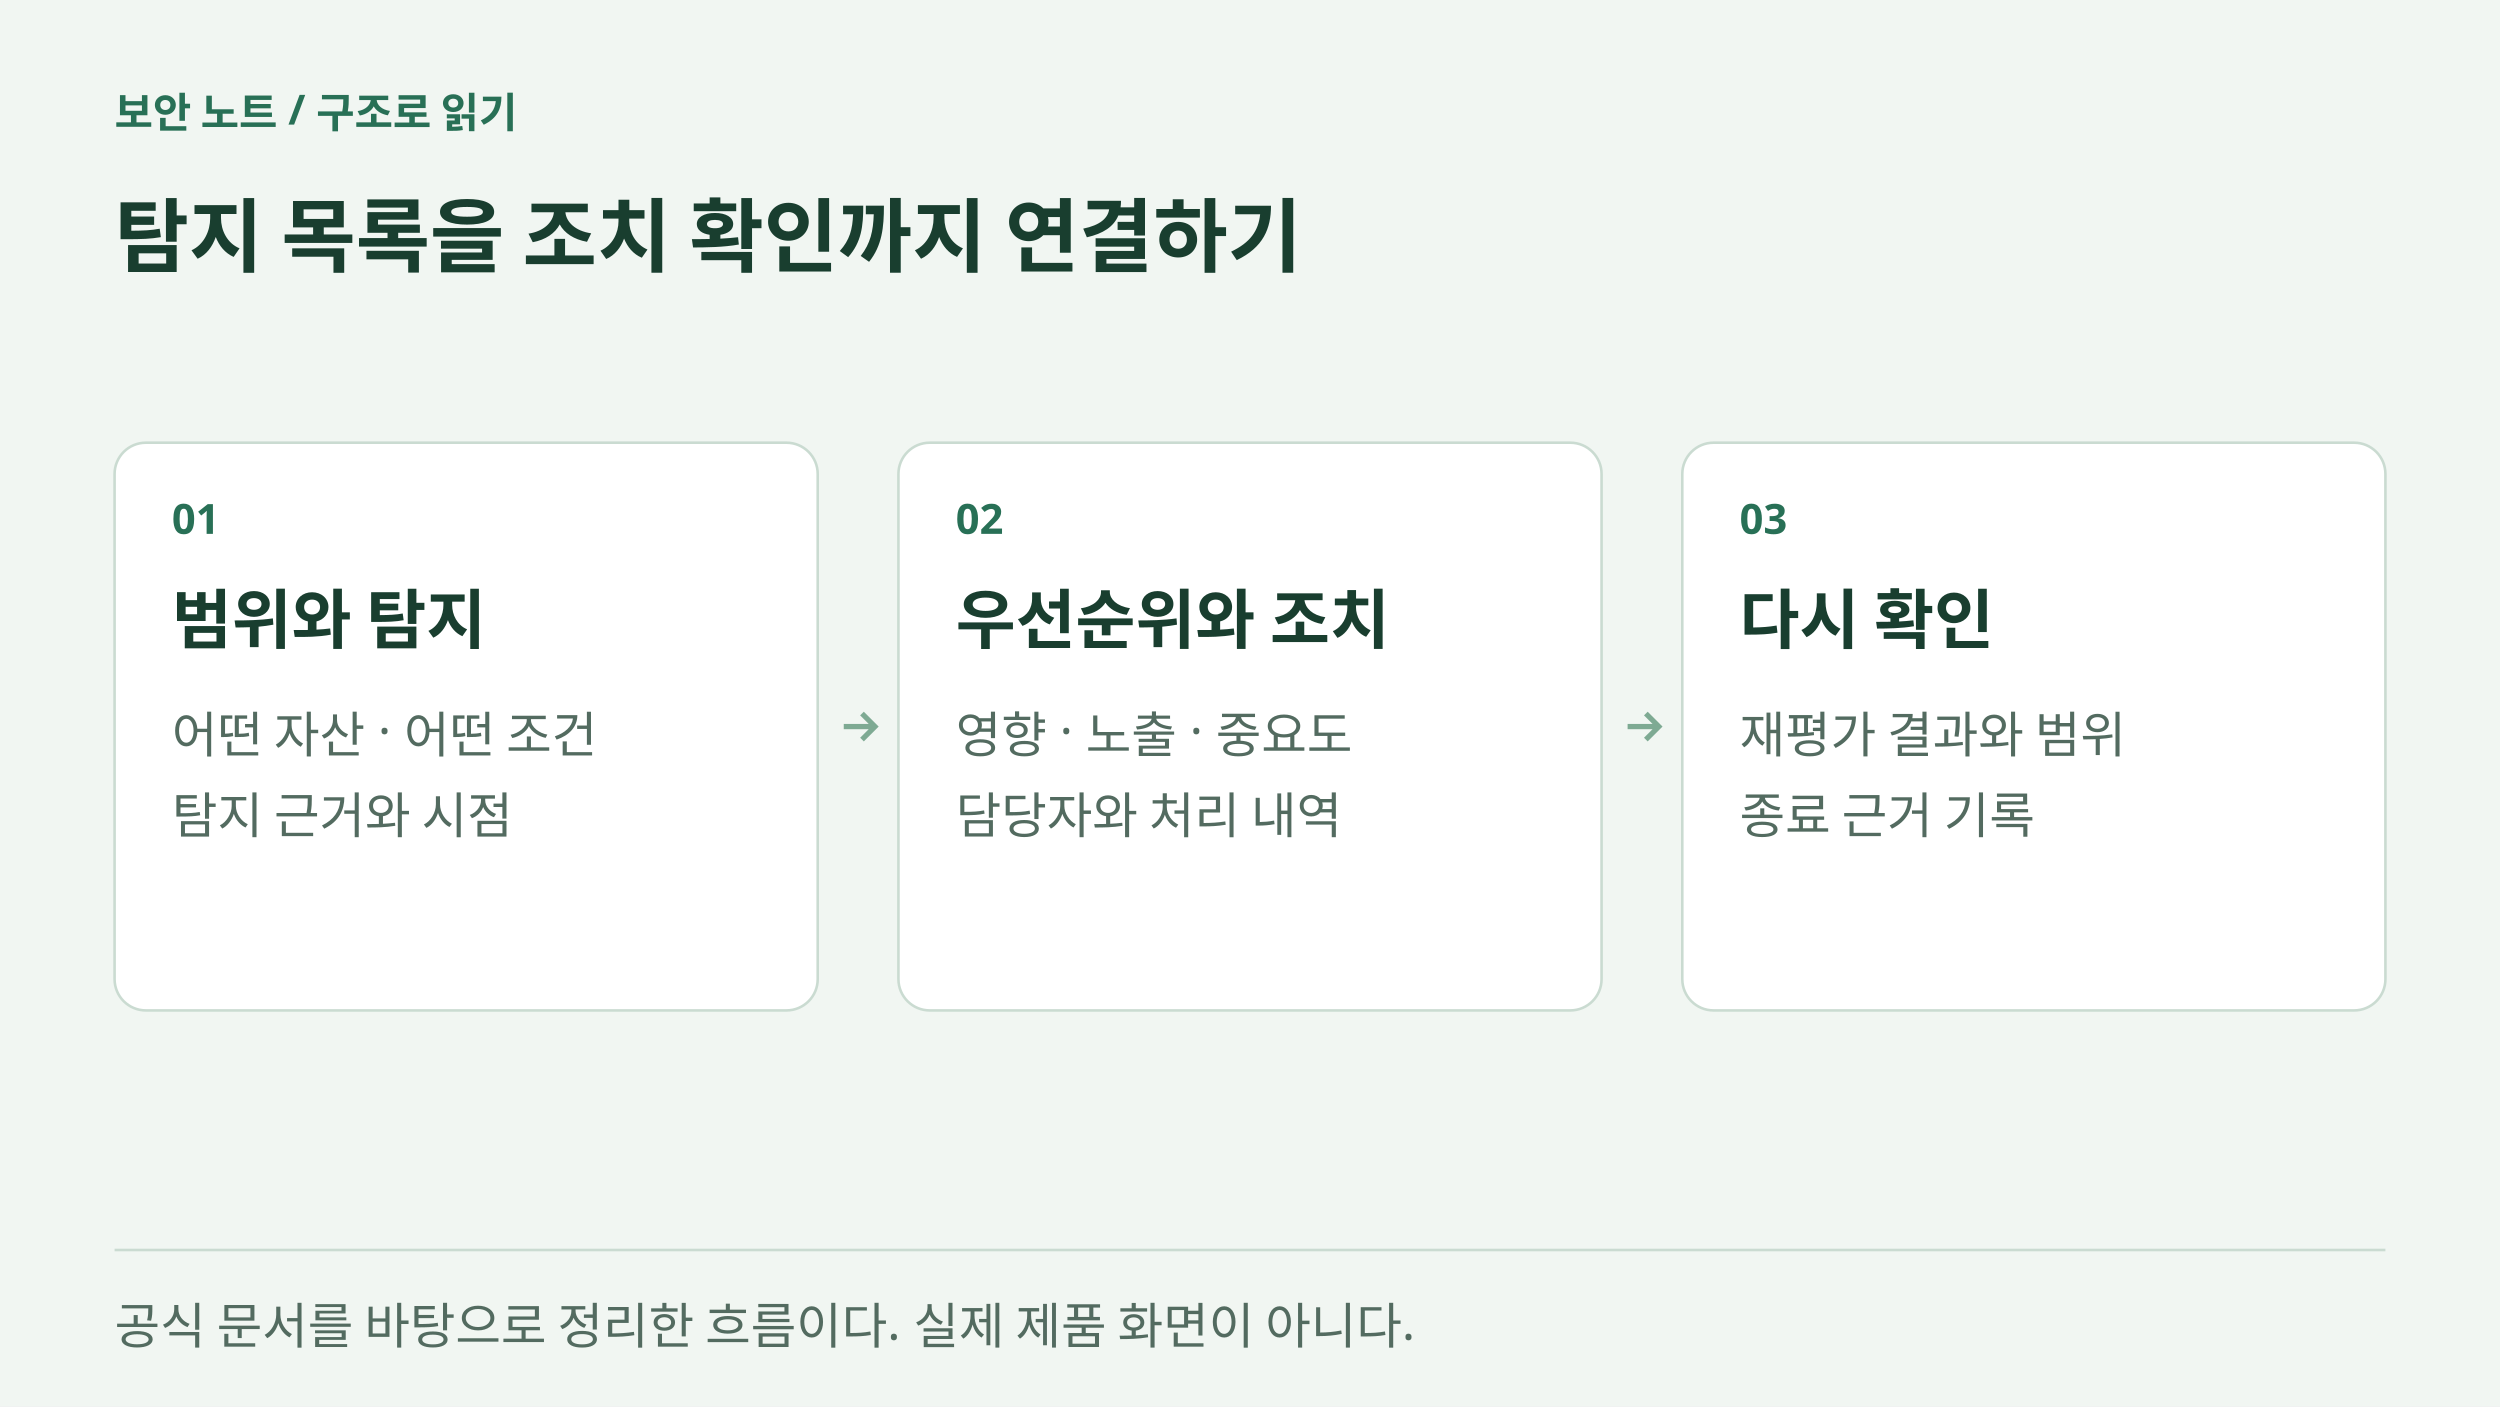
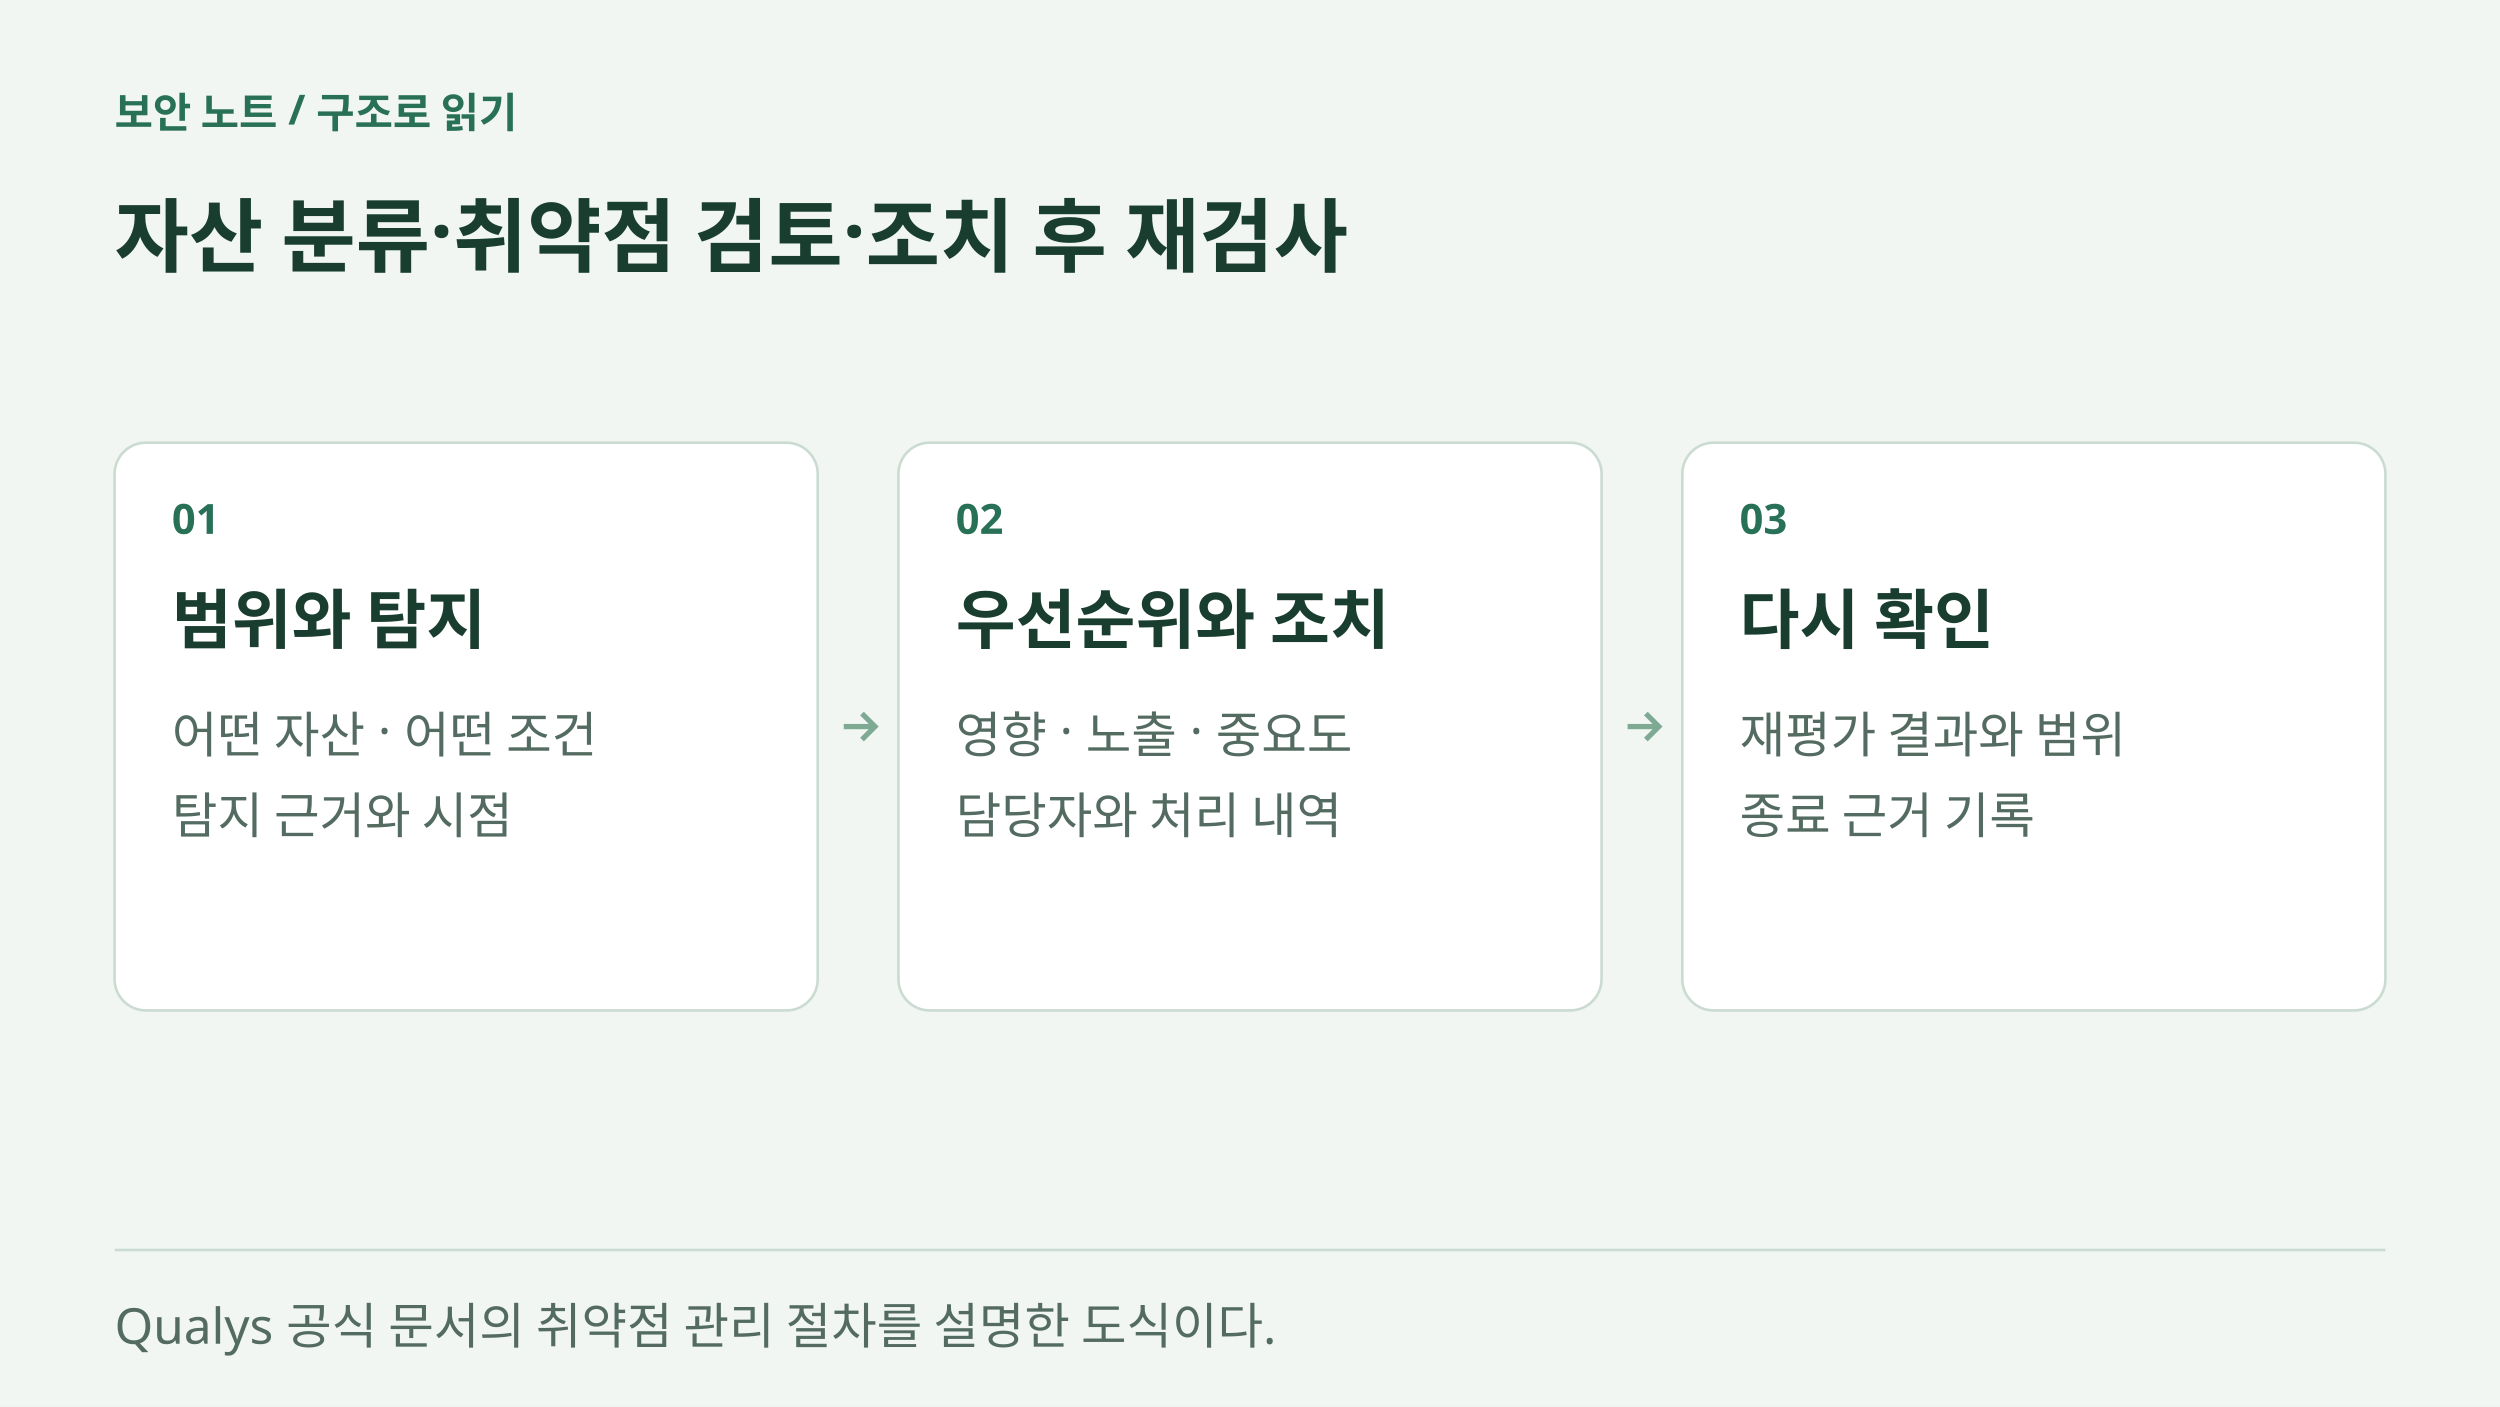
<svg xmlns="http://www.w3.org/2000/svg" width="960" height="540" viewBox="0 0 960 540" role="img" aria-labelledby="title desc">
  <rect width="960" height="540" fill="#f1f6f2" />
  <g font-family="'Malgun Gothic','Noto Sans KR',sans-serif">
    <text x="44" y="49" font-size="16" fill="#287056" font-weight="700">보안 노트  /  구조로 읽기</text>
-     <text x="44" y="102" font-size="31" fill="#193e2f" font-weight="700">탐지 목록을 조치 확인까지 연결하기</text>
+     <text x="44" y="102" font-size="31" fill="#193e2f" font-weight="700">자산 분류·취약점 검토·조치 후 재검사</text>
    <rect x="44" y="170" width="270" height="218" rx="12" fill="#fff" stroke="#cadbd1" />
    <text x="66" y="205" font-size="16" fill="#287056" font-weight="700">01</text>
    <text x="66" y="247" font-size="25" fill="#193e2f" font-weight="700">범위와 탐지</text>
    <text x="66" y="289" font-size="19" fill="#536b60" font-weight="400">어떤 자산 · 어떤 조건</text>
    <text x="66" y="320" font-size="19" fill="#536b60" font-weight="400">탐지 근거와 시점</text>
    <path d="M324 279h12m-5-5 5 5-5 5" stroke="#7eaa93" stroke-width="2" fill="none" />
    <rect x="345" y="170" width="270" height="218" rx="12" fill="#fff" stroke="#cadbd1" />
    <text x="367" y="205" font-size="16" fill="#287056" font-weight="700">02</text>
    <text x="367" y="247" font-size="25" fill="#193e2f" font-weight="700">우선순위와 조치</text>
    <text x="367" y="289" font-size="19" fill="#536b60" font-weight="400">영향 · 노출 · 중요도</text>
    <text x="367" y="320" font-size="19" fill="#536b60" font-weight="400">담당자와 처리 내역</text>
    <path d="M625 279h12m-5-5 5 5-5 5" stroke="#7eaa93" stroke-width="2" fill="none" />
    <rect x="646" y="170" width="270" height="218" rx="12" fill="#fff" stroke="#cadbd1" />
    <text x="668" y="205" font-size="16" fill="#287056" font-weight="700">03</text>
    <text x="668" y="247" font-size="25" fill="#193e2f" font-weight="700">다시 확인</text>
    <text x="668" y="289" font-size="19" fill="#536b60" font-weight="400">재평가 결과와 범위</text>
    <text x="668" y="320" font-size="19" fill="#536b60" font-weight="400">종료 근거 기록</text>
    <path d="M44 480H916" stroke="#cadbd1" />
-     <text x="44" y="516" font-size="19" fill="#536b60" font-weight="400">공식 문서를 바탕으로 정리한 흐름이다. 실제 제품 화면이 아니다.</text>
+     <text x="44" y="516" font-size="19" fill="#536b60" font-weight="400">Qualys 공식 문서의 취약점 관리 절차를 설명한 도식이다.</text>
  </g>
</svg>
